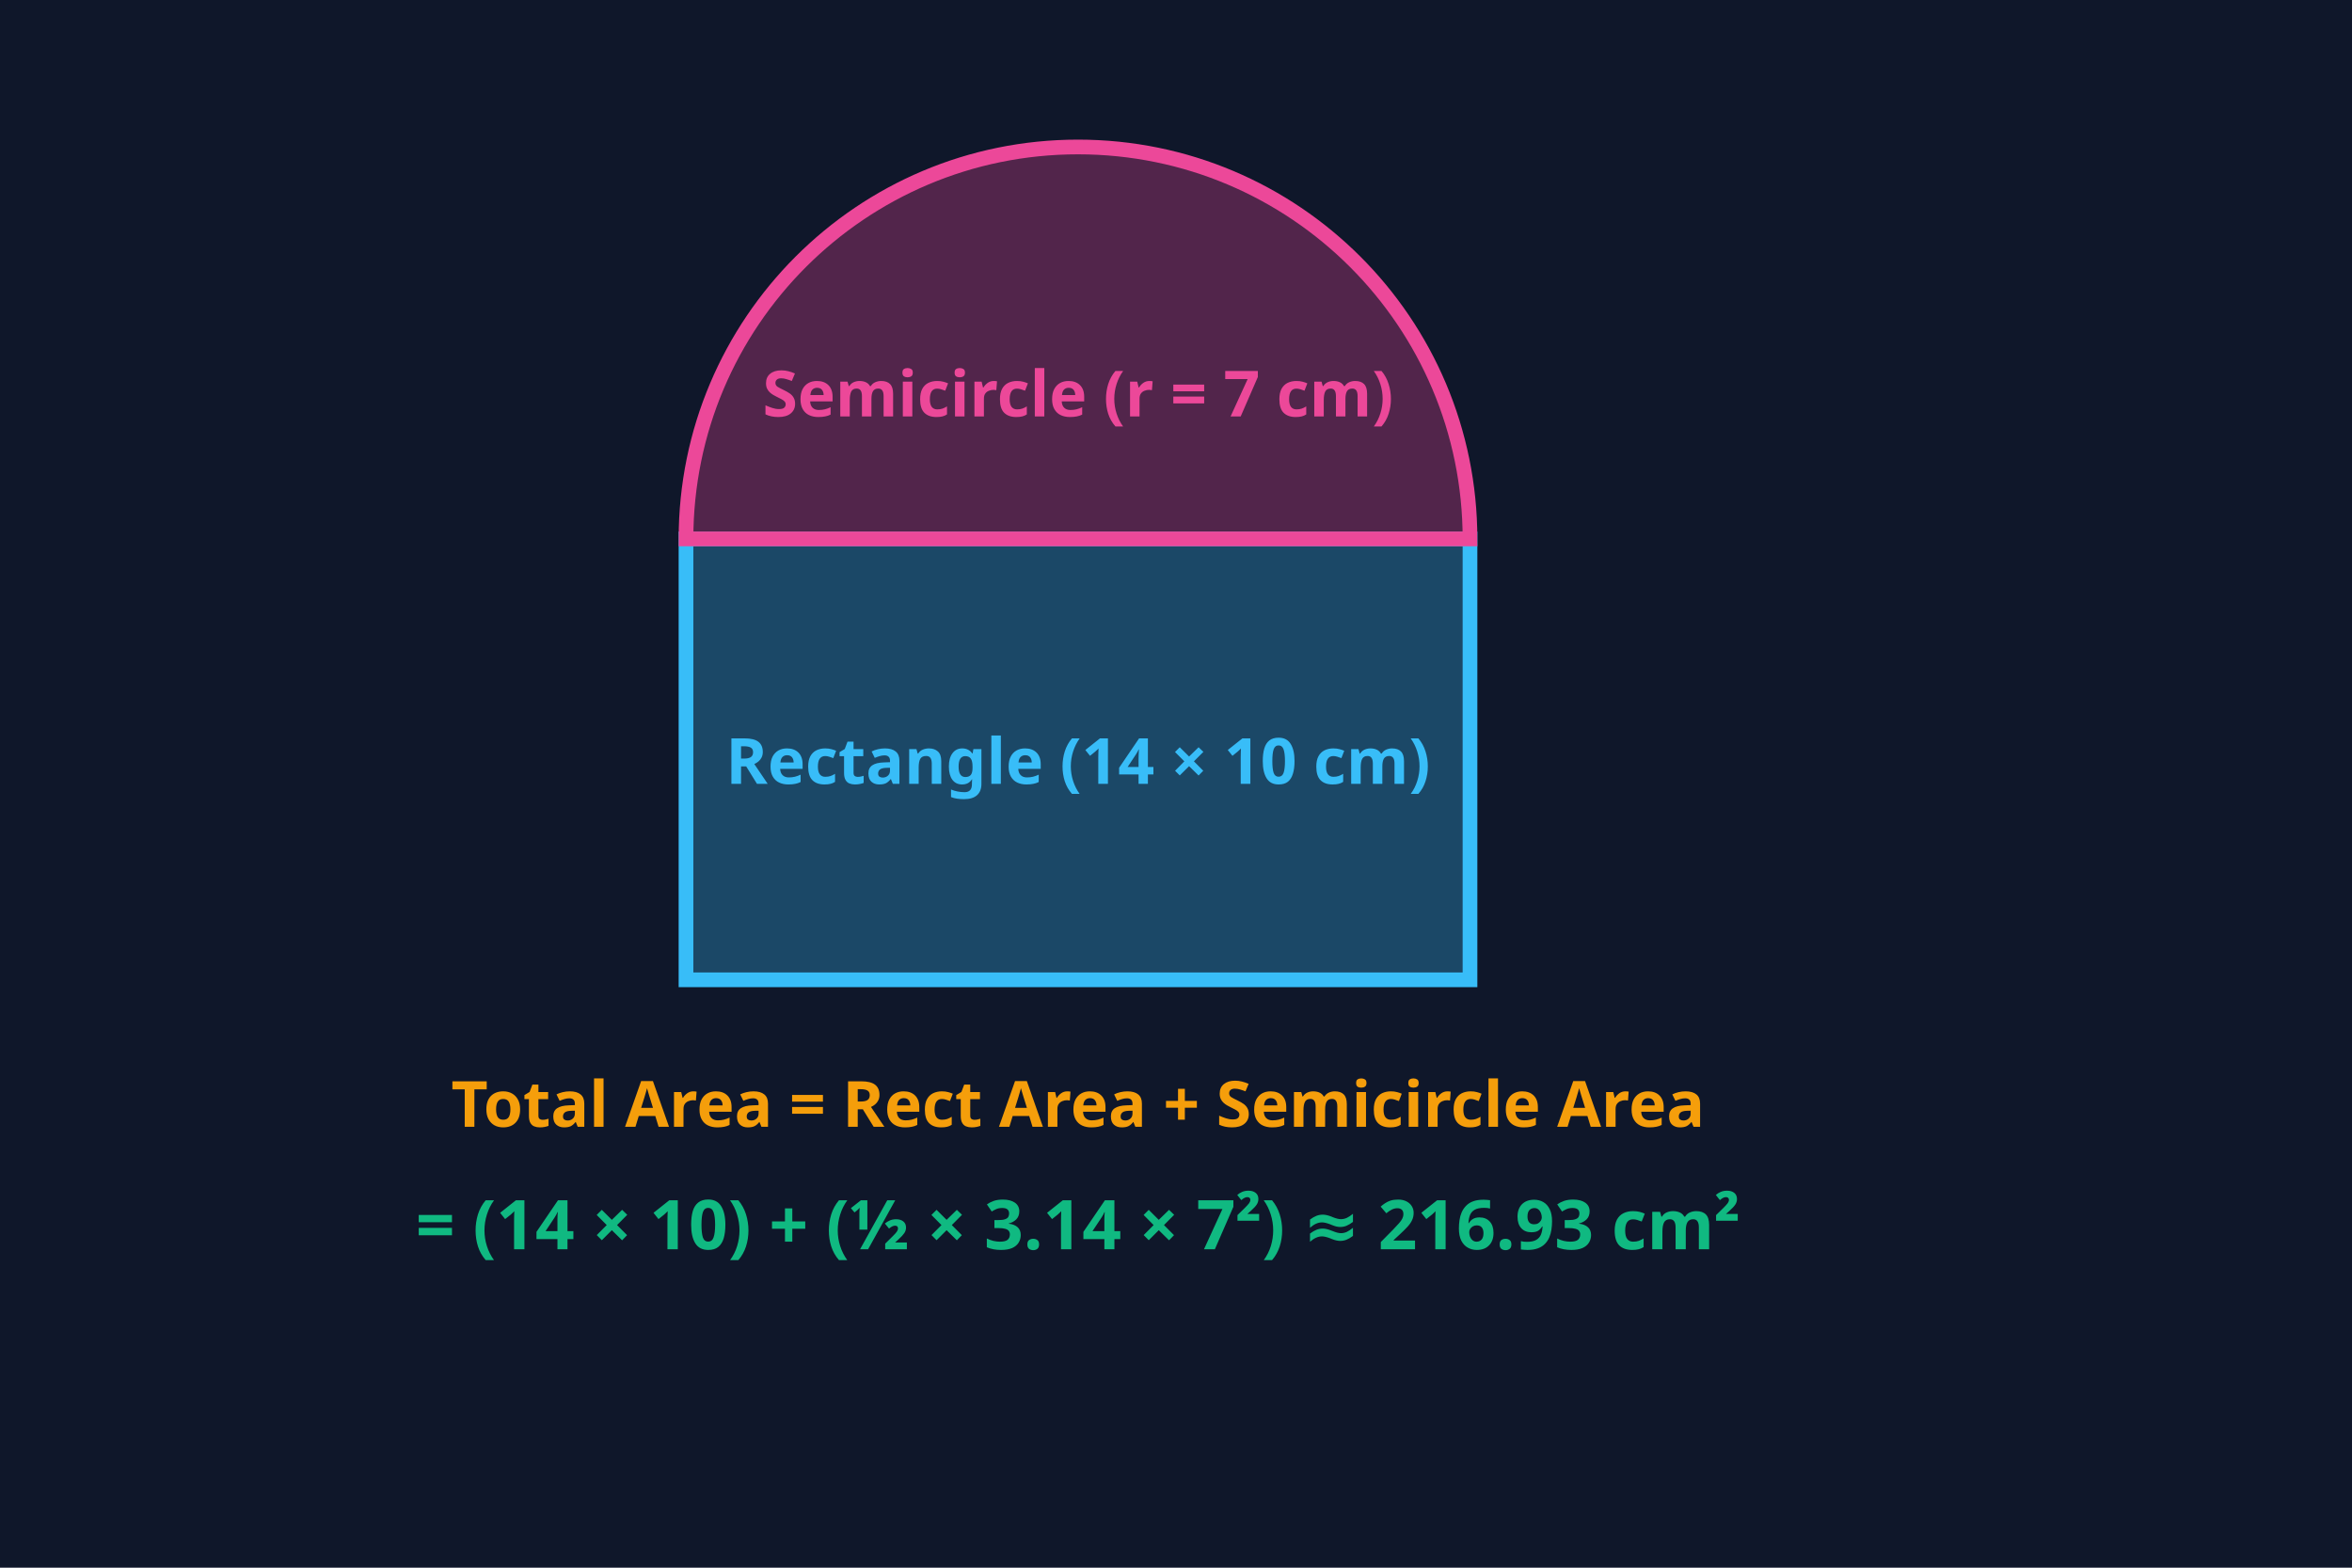
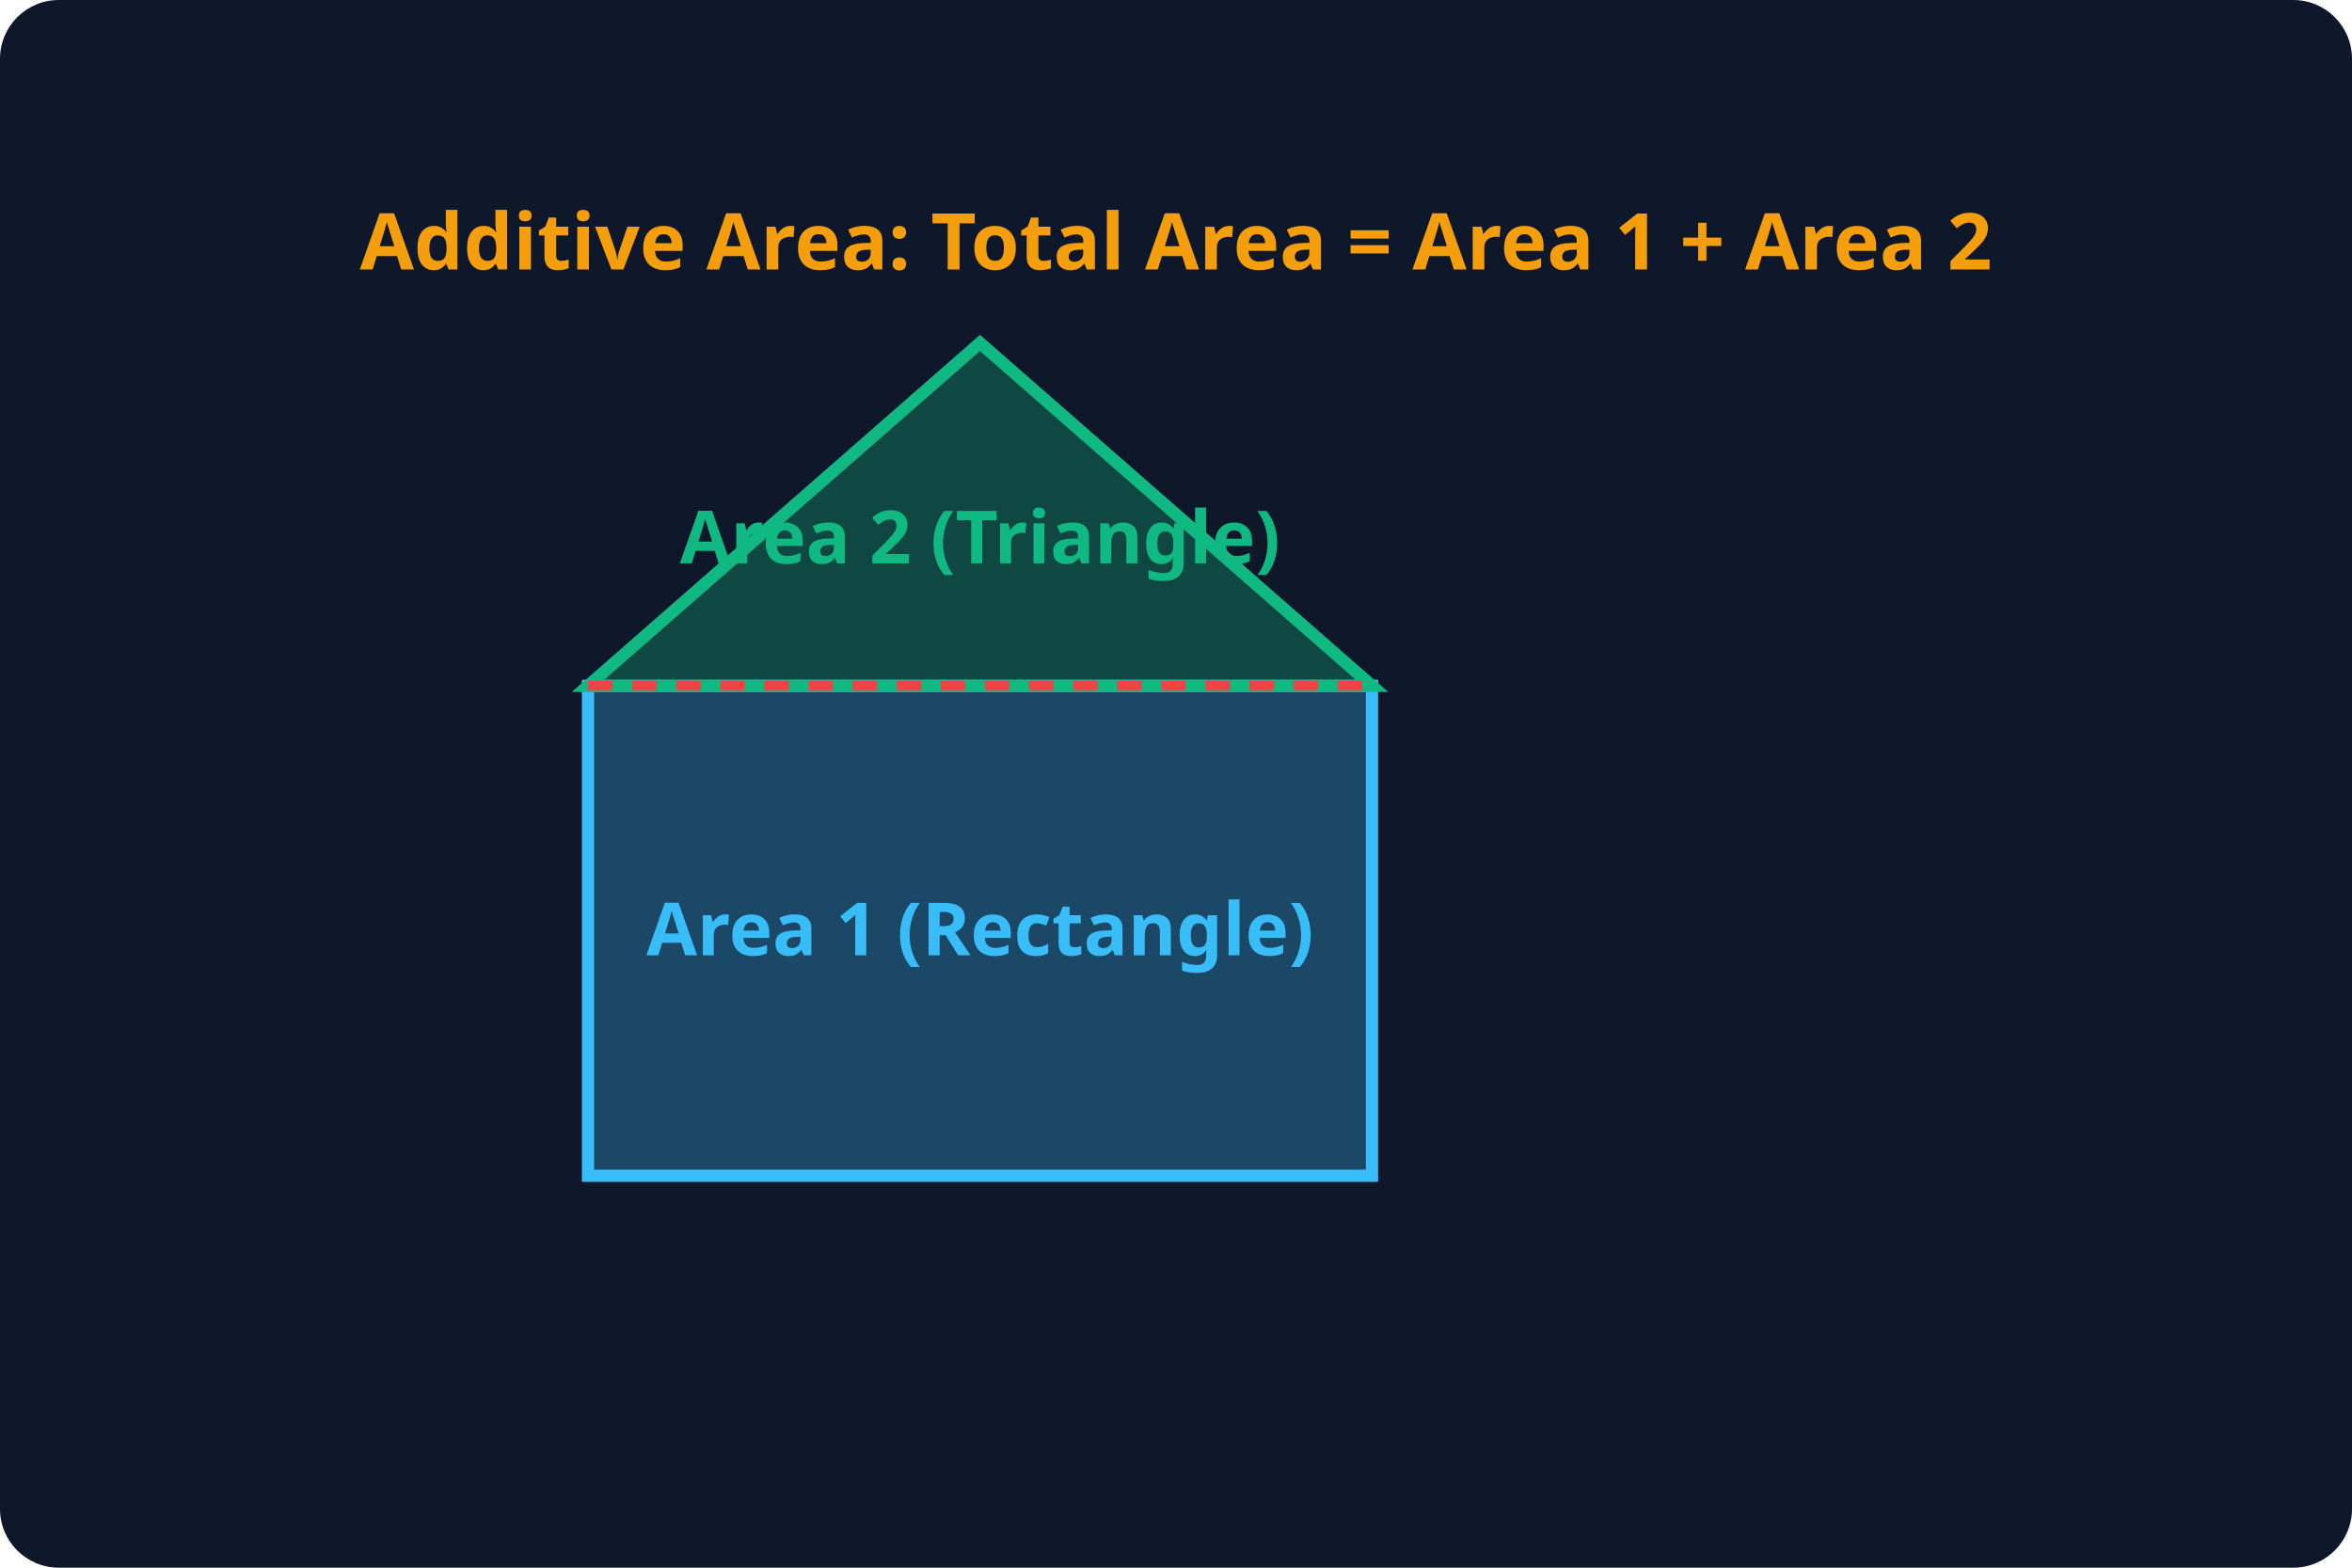
<svg xmlns="http://www.w3.org/2000/svg" width="480" height="320" viewBox="0 0 480 320">
  <defs>
    <marker id="arrow" viewBox="0 0 10 10" refX="5" refY="5" markerWidth="6" markerHeight="6" orient="auto-start-reverse">
      <path d="M 0 0 L 10 5 L 0 10 z" fill="#f59e0b" />
    </marker>
  </defs>
-   <rect width="100%" height="100%" fill="#0f172a" />
-   <g transform="translate(90, 20)">
-     <rect x="50" y="90" width="160" height="90" fill="rgba(56, 189, 248, 0.3)" stroke="#38bdf8" stroke-width="3" />
-     <path d="M 50,90 A 80 80 0 0 1 210,90 Z" fill="rgba(236, 72, 153, 0.3)" stroke="#ec4899" stroke-width="3" />
-     <text x="130" y="140" text-anchor="middle" font-family="sans-serif" font-size="13" fill="#38bdf8" font-weight="bold">Rectangle (14 × 10 cm)</text>
-     <text x="130" y="65" text-anchor="middle" font-family="sans-serif" font-size="13" fill="#ec4899" font-weight="bold">Semicircle (r = 7 cm)</text>
-     <text x="130" y="210" text-anchor="middle" font-family="sans-serif" font-size="13" fill="#f59e0b" font-weight="bold">Total Area = Rect Area + Semicircle Area</text>
-     <text x="130" y="235" text-anchor="middle" font-family="sans-serif" font-size="14" fill="#10b981" font-weight="bold">= (14 × 10) + (½ × 3.14 × 7²) ≈ 216.93 cm²</text>
+   <rect width="100%" height="100%" fill="#0f172a" rx="12" />
+   <g transform="translate(80, 30)">
+     <text x="160" y="25" text-anchor="middle" font-family="sans-serif" font-size="16" fill="#f59e0b" font-weight="bold">Additive Area: Total Area = Area 1 + Area 2</text>
+     <rect x="40" y="110" width="160" height="100" fill="rgba(56, 189, 248, 0.3)" stroke="#38bdf8" stroke-width="2.5" />
+     <polygon points="40,110 200,110 120,40" fill="rgba(16, 185, 129, 0.3)" stroke="#10b981" stroke-width="2.5" />
+     <line x1="40" y1="110" x2="200" y2="110" stroke="#ef4444" stroke-width="2" stroke-dasharray="5,4" />
+     <text x="120" y="165" text-anchor="middle" font-family="sans-serif" font-size="15" fill="#38bdf8" font-weight="bold">Area 1 (Rectangle)</text>
+     <text x="120" y="85" text-anchor="middle" font-family="sans-serif" font-size="15" fill="#10b981" font-weight="bold">Area 2 (Triangle)</text>
  </g>
</svg>
